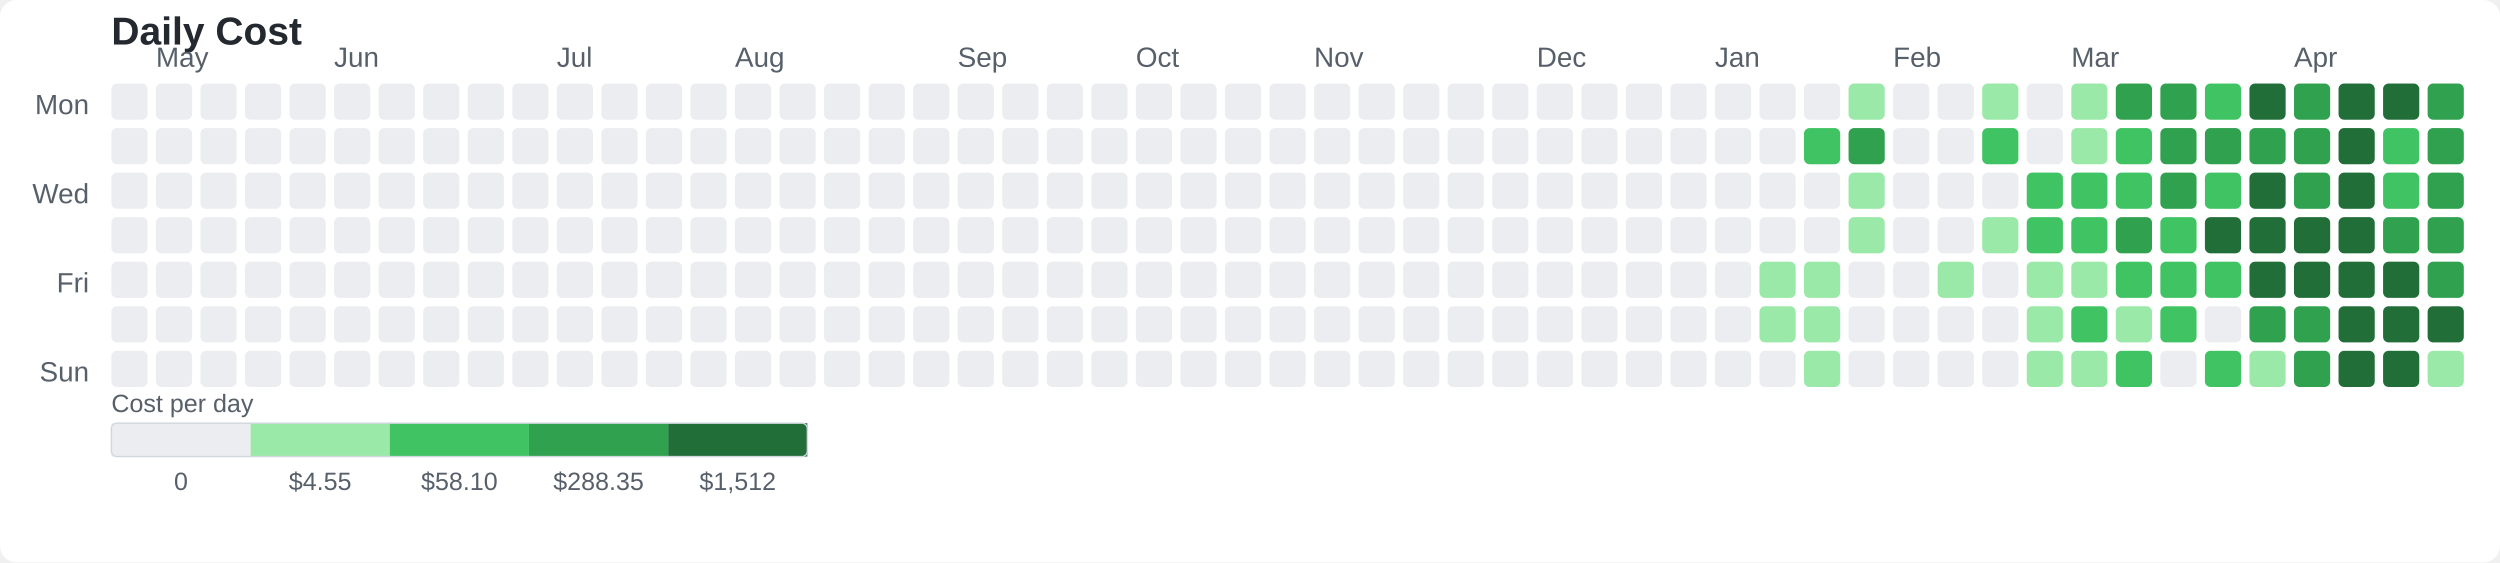
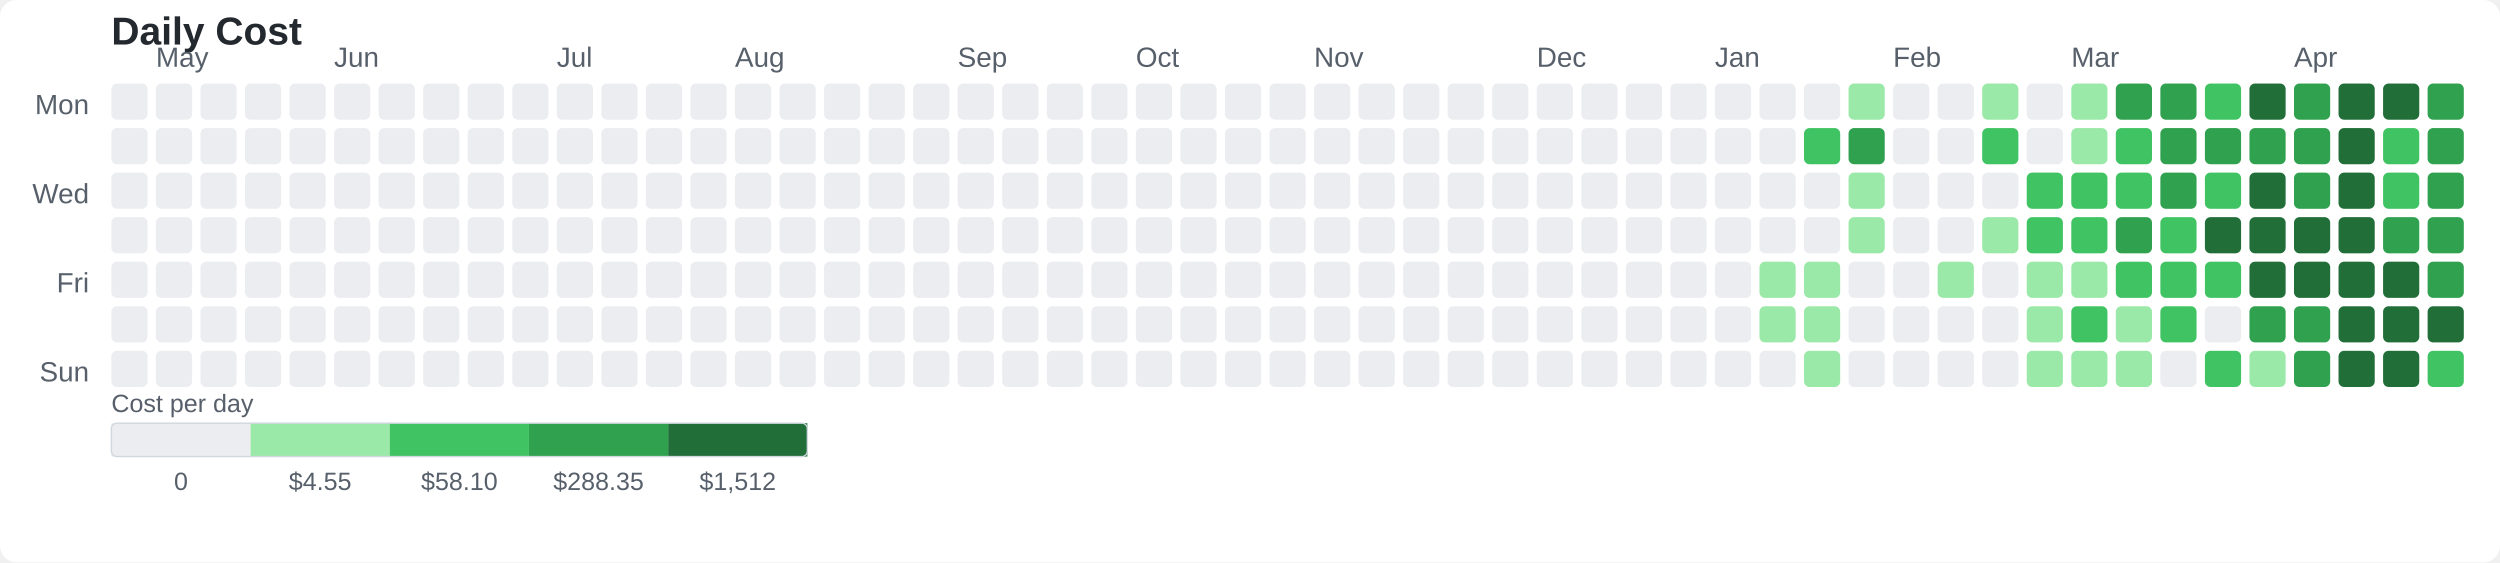
<svg xmlns="http://www.w3.org/2000/svg" width="898" height="202" viewBox="0 0 898 202">
  <rect width="898" height="202" fill="#ffffff" rx="6" />
  <text x="40" y="16" font-family="Arial, sans-serif" font-size="14" fill="#24292f" font-weight="bold">Daily Cost</text>
  <text x="32" y="41" font-family="Arial, sans-serif" font-size="10" fill="#57606a" text-anchor="end">Mon</text>
  <text x="32" y="73" font-family="Arial, sans-serif" font-size="10" fill="#57606a" text-anchor="end">Wed</text>
  <text x="32" y="105" font-family="Arial, sans-serif" font-size="10" fill="#57606a" text-anchor="end">Fri</text>
  <text x="32" y="137" font-family="Arial, sans-serif" font-size="10" fill="#57606a" text-anchor="end">Sun</text>
  <text x="56" y="24" font-family="Arial, sans-serif" font-size="10" fill="#57606a">May</text>
  <text x="120" y="24" font-family="Arial, sans-serif" font-size="10" fill="#57606a">Jun</text>
  <text x="200" y="24" font-family="Arial, sans-serif" font-size="10" fill="#57606a">Jul</text>
  <text x="264" y="24" font-family="Arial, sans-serif" font-size="10" fill="#57606a">Aug</text>
  <text x="344" y="24" font-family="Arial, sans-serif" font-size="10" fill="#57606a">Sep</text>
  <text x="408" y="24" font-family="Arial, sans-serif" font-size="10" fill="#57606a">Oct</text>
  <text x="472" y="24" font-family="Arial, sans-serif" font-size="10" fill="#57606a">Nov</text>
  <text x="552" y="24" font-family="Arial, sans-serif" font-size="10" fill="#57606a">Dec</text>
  <text x="616" y="24" font-family="Arial, sans-serif" font-size="10" fill="#57606a">Jan</text>
  <text x="680" y="24" font-family="Arial, sans-serif" font-size="10" fill="#57606a">Feb</text>
  <text x="744" y="24" font-family="Arial, sans-serif" font-size="10" fill="#57606a">Mar</text>
  <text x="824" y="24" font-family="Arial, sans-serif" font-size="10" fill="#57606a">Apr</text>
  <rect x="40" y="30" width="13" height="13" rx="2" ry="2" fill="#ebedf0" />
  <rect x="40" y="46" width="13" height="13" rx="2" ry="2" fill="#ebedf0" />
  <rect x="40" y="62" width="13" height="13" rx="2" ry="2" fill="#ebedf0" />
  <rect x="40" y="78" width="13" height="13" rx="2" ry="2" fill="#ebedf0" />
  <rect x="40" y="94" width="13" height="13" rx="2" ry="2" fill="#ebedf0" />
  <rect x="40" y="110" width="13" height="13" rx="2" ry="2" fill="#ebedf0" />
  <rect x="40" y="126" width="13" height="13" rx="2" ry="2" fill="#ebedf0">
    </rect>
  <rect x="56" y="30" width="13" height="13" rx="2" ry="2" fill="#ebedf0">
    </rect>
  <rect x="56" y="46" width="13" height="13" rx="2" ry="2" fill="#ebedf0">
    </rect>
  <rect x="56" y="62" width="13" height="13" rx="2" ry="2" fill="#ebedf0">
    </rect>
  <rect x="56" y="78" width="13" height="13" rx="2" ry="2" fill="#ebedf0">
    </rect>
  <rect x="56" y="94" width="13" height="13" rx="2" ry="2" fill="#ebedf0">
    </rect>
  <rect x="56" y="110" width="13" height="13" rx="2" ry="2" fill="#ebedf0">
    </rect>
  <rect x="56" y="126" width="13" height="13" rx="2" ry="2" fill="#ebedf0">
    </rect>
  <rect x="72" y="30" width="13" height="13" rx="2" ry="2" fill="#ebedf0">
    </rect>
  <rect x="72" y="46" width="13" height="13" rx="2" ry="2" fill="#ebedf0">
    </rect>
  <rect x="72" y="62" width="13" height="13" rx="2" ry="2" fill="#ebedf0">
    </rect>
  <rect x="72" y="78" width="13" height="13" rx="2" ry="2" fill="#ebedf0">
    </rect>
  <rect x="72" y="94" width="13" height="13" rx="2" ry="2" fill="#ebedf0">
    </rect>
  <rect x="72" y="110" width="13" height="13" rx="2" ry="2" fill="#ebedf0">
    </rect>
  <rect x="72" y="126" width="13" height="13" rx="2" ry="2" fill="#ebedf0">
    </rect>
  <rect x="88" y="30" width="13" height="13" rx="2" ry="2" fill="#ebedf0">
    </rect>
  <rect x="88" y="46" width="13" height="13" rx="2" ry="2" fill="#ebedf0">
    </rect>
  <rect x="88" y="62" width="13" height="13" rx="2" ry="2" fill="#ebedf0">
    </rect>
  <rect x="88" y="78" width="13" height="13" rx="2" ry="2" fill="#ebedf0">
    </rect>
  <rect x="88" y="94" width="13" height="13" rx="2" ry="2" fill="#ebedf0">
    </rect>
  <rect x="88" y="110" width="13" height="13" rx="2" ry="2" fill="#ebedf0">
    </rect>
  <rect x="88" y="126" width="13" height="13" rx="2" ry="2" fill="#ebedf0">
    </rect>
  <rect x="104" y="30" width="13" height="13" rx="2" ry="2" fill="#ebedf0">
    </rect>
  <rect x="104" y="46" width="13" height="13" rx="2" ry="2" fill="#ebedf0">
    </rect>
  <rect x="104" y="62" width="13" height="13" rx="2" ry="2" fill="#ebedf0">
    </rect>
  <rect x="104" y="78" width="13" height="13" rx="2" ry="2" fill="#ebedf0">
    </rect>
  <rect x="104" y="94" width="13" height="13" rx="2" ry="2" fill="#ebedf0">
    </rect>
  <rect x="104" y="110" width="13" height="13" rx="2" ry="2" fill="#ebedf0">
    </rect>
  <rect x="104" y="126" width="13" height="13" rx="2" ry="2" fill="#ebedf0">
    </rect>
  <rect x="120" y="30" width="13" height="13" rx="2" ry="2" fill="#ebedf0">
    </rect>
  <rect x="120" y="46" width="13" height="13" rx="2" ry="2" fill="#ebedf0">
    </rect>
  <rect x="120" y="62" width="13" height="13" rx="2" ry="2" fill="#ebedf0">
    </rect>
  <rect x="120" y="78" width="13" height="13" rx="2" ry="2" fill="#ebedf0">
    </rect>
  <rect x="120" y="94" width="13" height="13" rx="2" ry="2" fill="#ebedf0">
    </rect>
  <rect x="120" y="110" width="13" height="13" rx="2" ry="2" fill="#ebedf0">
    </rect>
  <rect x="120" y="126" width="13" height="13" rx="2" ry="2" fill="#ebedf0">
    </rect>
  <rect x="136" y="30" width="13" height="13" rx="2" ry="2" fill="#ebedf0">
    </rect>
  <rect x="136" y="46" width="13" height="13" rx="2" ry="2" fill="#ebedf0">
    </rect>
  <rect x="136" y="62" width="13" height="13" rx="2" ry="2" fill="#ebedf0">
    </rect>
  <rect x="136" y="78" width="13" height="13" rx="2" ry="2" fill="#ebedf0">
    </rect>
  <rect x="136" y="94" width="13" height="13" rx="2" ry="2" fill="#ebedf0">
    </rect>
  <rect x="136" y="110" width="13" height="13" rx="2" ry="2" fill="#ebedf0">
    </rect>
  <rect x="136" y="126" width="13" height="13" rx="2" ry="2" fill="#ebedf0">
    </rect>
  <rect x="152" y="30" width="13" height="13" rx="2" ry="2" fill="#ebedf0">
    </rect>
  <rect x="152" y="46" width="13" height="13" rx="2" ry="2" fill="#ebedf0">
    </rect>
  <rect x="152" y="62" width="13" height="13" rx="2" ry="2" fill="#ebedf0">
    </rect>
  <rect x="152" y="78" width="13" height="13" rx="2" ry="2" fill="#ebedf0">
    </rect>
  <rect x="152" y="94" width="13" height="13" rx="2" ry="2" fill="#ebedf0">
    </rect>
  <rect x="152" y="110" width="13" height="13" rx="2" ry="2" fill="#ebedf0">
    </rect>
  <rect x="152" y="126" width="13" height="13" rx="2" ry="2" fill="#ebedf0">
    </rect>
  <rect x="168" y="30" width="13" height="13" rx="2" ry="2" fill="#ebedf0">
    </rect>
  <rect x="168" y="46" width="13" height="13" rx="2" ry="2" fill="#ebedf0">
    </rect>
  <rect x="168" y="62" width="13" height="13" rx="2" ry="2" fill="#ebedf0">
    </rect>
  <rect x="168" y="78" width="13" height="13" rx="2" ry="2" fill="#ebedf0">
    </rect>
  <rect x="168" y="94" width="13" height="13" rx="2" ry="2" fill="#ebedf0">
    </rect>
  <rect x="168" y="110" width="13" height="13" rx="2" ry="2" fill="#ebedf0">
    </rect>
  <rect x="168" y="126" width="13" height="13" rx="2" ry="2" fill="#ebedf0">
    </rect>
  <rect x="184" y="30" width="13" height="13" rx="2" ry="2" fill="#ebedf0">
    </rect>
  <rect x="184" y="46" width="13" height="13" rx="2" ry="2" fill="#ebedf0">
    </rect>
  <rect x="184" y="62" width="13" height="13" rx="2" ry="2" fill="#ebedf0">
    </rect>
  <rect x="184" y="78" width="13" height="13" rx="2" ry="2" fill="#ebedf0">
    </rect>
  <rect x="184" y="94" width="13" height="13" rx="2" ry="2" fill="#ebedf0">
    </rect>
  <rect x="184" y="110" width="13" height="13" rx="2" ry="2" fill="#ebedf0">
    </rect>
  <rect x="184" y="126" width="13" height="13" rx="2" ry="2" fill="#ebedf0">
    </rect>
  <rect x="200" y="30" width="13" height="13" rx="2" ry="2" fill="#ebedf0">
    </rect>
  <rect x="200" y="46" width="13" height="13" rx="2" ry="2" fill="#ebedf0">
    </rect>
  <rect x="200" y="62" width="13" height="13" rx="2" ry="2" fill="#ebedf0">
    </rect>
  <rect x="200" y="78" width="13" height="13" rx="2" ry="2" fill="#ebedf0">
    </rect>
  <rect x="200" y="94" width="13" height="13" rx="2" ry="2" fill="#ebedf0">
    </rect>
  <rect x="200" y="110" width="13" height="13" rx="2" ry="2" fill="#ebedf0">
    </rect>
  <rect x="200" y="126" width="13" height="13" rx="2" ry="2" fill="#ebedf0">
    </rect>
  <rect x="216" y="30" width="13" height="13" rx="2" ry="2" fill="#ebedf0">
    </rect>
  <rect x="216" y="46" width="13" height="13" rx="2" ry="2" fill="#ebedf0">
    </rect>
  <rect x="216" y="62" width="13" height="13" rx="2" ry="2" fill="#ebedf0">
    </rect>
  <rect x="216" y="78" width="13" height="13" rx="2" ry="2" fill="#ebedf0">
    </rect>
  <rect x="216" y="94" width="13" height="13" rx="2" ry="2" fill="#ebedf0">
    </rect>
  <rect x="216" y="110" width="13" height="13" rx="2" ry="2" fill="#ebedf0">
    </rect>
  <rect x="216" y="126" width="13" height="13" rx="2" ry="2" fill="#ebedf0">
    </rect>
  <rect x="232" y="30" width="13" height="13" rx="2" ry="2" fill="#ebedf0">
    </rect>
  <rect x="232" y="46" width="13" height="13" rx="2" ry="2" fill="#ebedf0">
    </rect>
  <rect x="232" y="62" width="13" height="13" rx="2" ry="2" fill="#ebedf0">
    </rect>
  <rect x="232" y="78" width="13" height="13" rx="2" ry="2" fill="#ebedf0">
    </rect>
  <rect x="232" y="94" width="13" height="13" rx="2" ry="2" fill="#ebedf0">
    </rect>
  <rect x="232" y="110" width="13" height="13" rx="2" ry="2" fill="#ebedf0">
    </rect>
  <rect x="232" y="126" width="13" height="13" rx="2" ry="2" fill="#ebedf0">
    </rect>
  <rect x="248" y="30" width="13" height="13" rx="2" ry="2" fill="#ebedf0">
    </rect>
  <rect x="248" y="46" width="13" height="13" rx="2" ry="2" fill="#ebedf0">
    </rect>
  <rect x="248" y="62" width="13" height="13" rx="2" ry="2" fill="#ebedf0">
    </rect>
  <rect x="248" y="78" width="13" height="13" rx="2" ry="2" fill="#ebedf0">
    </rect>
  <rect x="248" y="94" width="13" height="13" rx="2" ry="2" fill="#ebedf0">
    </rect>
  <rect x="248" y="110" width="13" height="13" rx="2" ry="2" fill="#ebedf0">
    </rect>
  <rect x="248" y="126" width="13" height="13" rx="2" ry="2" fill="#ebedf0">
    </rect>
  <rect x="264" y="30" width="13" height="13" rx="2" ry="2" fill="#ebedf0">
    </rect>
  <rect x="264" y="46" width="13" height="13" rx="2" ry="2" fill="#ebedf0">
    </rect>
  <rect x="264" y="62" width="13" height="13" rx="2" ry="2" fill="#ebedf0">
    </rect>
  <rect x="264" y="78" width="13" height="13" rx="2" ry="2" fill="#ebedf0">
    </rect>
  <rect x="264" y="94" width="13" height="13" rx="2" ry="2" fill="#ebedf0">
    </rect>
  <rect x="264" y="110" width="13" height="13" rx="2" ry="2" fill="#ebedf0">
    </rect>
  <rect x="264" y="126" width="13" height="13" rx="2" ry="2" fill="#ebedf0">
    </rect>
  <rect x="280" y="30" width="13" height="13" rx="2" ry="2" fill="#ebedf0">
    </rect>
  <rect x="280" y="46" width="13" height="13" rx="2" ry="2" fill="#ebedf0">
    </rect>
  <rect x="280" y="62" width="13" height="13" rx="2" ry="2" fill="#ebedf0">
    </rect>
  <rect x="280" y="78" width="13" height="13" rx="2" ry="2" fill="#ebedf0">
    </rect>
  <rect x="280" y="94" width="13" height="13" rx="2" ry="2" fill="#ebedf0">
    </rect>
  <rect x="280" y="110" width="13" height="13" rx="2" ry="2" fill="#ebedf0">
    </rect>
  <rect x="280" y="126" width="13" height="13" rx="2" ry="2" fill="#ebedf0">
    </rect>
  <rect x="296" y="30" width="13" height="13" rx="2" ry="2" fill="#ebedf0">
    </rect>
  <rect x="296" y="46" width="13" height="13" rx="2" ry="2" fill="#ebedf0">
    </rect>
  <rect x="296" y="62" width="13" height="13" rx="2" ry="2" fill="#ebedf0">
    </rect>
  <rect x="296" y="78" width="13" height="13" rx="2" ry="2" fill="#ebedf0">
    </rect>
  <rect x="296" y="94" width="13" height="13" rx="2" ry="2" fill="#ebedf0">
    </rect>
  <rect x="296" y="110" width="13" height="13" rx="2" ry="2" fill="#ebedf0">
    </rect>
  <rect x="296" y="126" width="13" height="13" rx="2" ry="2" fill="#ebedf0">
    </rect>
  <rect x="312" y="30" width="13" height="13" rx="2" ry="2" fill="#ebedf0">
    </rect>
  <rect x="312" y="46" width="13" height="13" rx="2" ry="2" fill="#ebedf0">
    </rect>
  <rect x="312" y="62" width="13" height="13" rx="2" ry="2" fill="#ebedf0">
    </rect>
  <rect x="312" y="78" width="13" height="13" rx="2" ry="2" fill="#ebedf0">
    </rect>
  <rect x="312" y="94" width="13" height="13" rx="2" ry="2" fill="#ebedf0">
    </rect>
  <rect x="312" y="110" width="13" height="13" rx="2" ry="2" fill="#ebedf0">
    </rect>
  <rect x="312" y="126" width="13" height="13" rx="2" ry="2" fill="#ebedf0">
    </rect>
  <rect x="328" y="30" width="13" height="13" rx="2" ry="2" fill="#ebedf0">
    </rect>
  <rect x="328" y="46" width="13" height="13" rx="2" ry="2" fill="#ebedf0">
    </rect>
  <rect x="328" y="62" width="13" height="13" rx="2" ry="2" fill="#ebedf0">
    </rect>
  <rect x="328" y="78" width="13" height="13" rx="2" ry="2" fill="#ebedf0">
    </rect>
  <rect x="328" y="94" width="13" height="13" rx="2" ry="2" fill="#ebedf0">
    </rect>
  <rect x="328" y="110" width="13" height="13" rx="2" ry="2" fill="#ebedf0">
    </rect>
  <rect x="328" y="126" width="13" height="13" rx="2" ry="2" fill="#ebedf0">
    </rect>
  <rect x="344" y="30" width="13" height="13" rx="2" ry="2" fill="#ebedf0">
    </rect>
  <rect x="344" y="46" width="13" height="13" rx="2" ry="2" fill="#ebedf0">
    </rect>
  <rect x="344" y="62" width="13" height="13" rx="2" ry="2" fill="#ebedf0">
    </rect>
  <rect x="344" y="78" width="13" height="13" rx="2" ry="2" fill="#ebedf0">
    </rect>
  <rect x="344" y="94" width="13" height="13" rx="2" ry="2" fill="#ebedf0">
    </rect>
  <rect x="344" y="110" width="13" height="13" rx="2" ry="2" fill="#ebedf0">
    </rect>
  <rect x="344" y="126" width="13" height="13" rx="2" ry="2" fill="#ebedf0">
    </rect>
  <rect x="360" y="30" width="13" height="13" rx="2" ry="2" fill="#ebedf0">
    </rect>
  <rect x="360" y="46" width="13" height="13" rx="2" ry="2" fill="#ebedf0">
    </rect>
  <rect x="360" y="62" width="13" height="13" rx="2" ry="2" fill="#ebedf0">
    </rect>
  <rect x="360" y="78" width="13" height="13" rx="2" ry="2" fill="#ebedf0">
    </rect>
  <rect x="360" y="94" width="13" height="13" rx="2" ry="2" fill="#ebedf0">
    </rect>
  <rect x="360" y="110" width="13" height="13" rx="2" ry="2" fill="#ebedf0">
    </rect>
  <rect x="360" y="126" width="13" height="13" rx="2" ry="2" fill="#ebedf0">
    </rect>
  <rect x="376" y="30" width="13" height="13" rx="2" ry="2" fill="#ebedf0">
    </rect>
  <rect x="376" y="46" width="13" height="13" rx="2" ry="2" fill="#ebedf0">
    </rect>
  <rect x="376" y="62" width="13" height="13" rx="2" ry="2" fill="#ebedf0">
    </rect>
  <rect x="376" y="78" width="13" height="13" rx="2" ry="2" fill="#ebedf0">
    </rect>
  <rect x="376" y="94" width="13" height="13" rx="2" ry="2" fill="#ebedf0">
    </rect>
  <rect x="376" y="110" width="13" height="13" rx="2" ry="2" fill="#ebedf0">
    </rect>
  <rect x="376" y="126" width="13" height="13" rx="2" ry="2" fill="#ebedf0">
    </rect>
  <rect x="392" y="30" width="13" height="13" rx="2" ry="2" fill="#ebedf0">
    </rect>
  <rect x="392" y="46" width="13" height="13" rx="2" ry="2" fill="#ebedf0">
    </rect>
  <rect x="392" y="62" width="13" height="13" rx="2" ry="2" fill="#ebedf0">
    </rect>
  <rect x="392" y="78" width="13" height="13" rx="2" ry="2" fill="#ebedf0">
    </rect>
  <rect x="392" y="94" width="13" height="13" rx="2" ry="2" fill="#ebedf0">
    </rect>
  <rect x="392" y="110" width="13" height="13" rx="2" ry="2" fill="#ebedf0">
    </rect>
  <rect x="392" y="126" width="13" height="13" rx="2" ry="2" fill="#ebedf0">
    </rect>
  <rect x="408" y="30" width="13" height="13" rx="2" ry="2" fill="#ebedf0">
    </rect>
  <rect x="408" y="46" width="13" height="13" rx="2" ry="2" fill="#ebedf0">
    </rect>
  <rect x="408" y="62" width="13" height="13" rx="2" ry="2" fill="#ebedf0">
    </rect>
  <rect x="408" y="78" width="13" height="13" rx="2" ry="2" fill="#ebedf0">
    </rect>
  <rect x="408" y="94" width="13" height="13" rx="2" ry="2" fill="#ebedf0">
    </rect>
  <rect x="408" y="110" width="13" height="13" rx="2" ry="2" fill="#ebedf0">
    </rect>
  <rect x="408" y="126" width="13" height="13" rx="2" ry="2" fill="#ebedf0">
    </rect>
  <rect x="424" y="30" width="13" height="13" rx="2" ry="2" fill="#ebedf0">
    </rect>
  <rect x="424" y="46" width="13" height="13" rx="2" ry="2" fill="#ebedf0">
    </rect>
  <rect x="424" y="62" width="13" height="13" rx="2" ry="2" fill="#ebedf0">
    </rect>
  <rect x="424" y="78" width="13" height="13" rx="2" ry="2" fill="#ebedf0">
    </rect>
  <rect x="424" y="94" width="13" height="13" rx="2" ry="2" fill="#ebedf0">
    </rect>
  <rect x="424" y="110" width="13" height="13" rx="2" ry="2" fill="#ebedf0">
    </rect>
  <rect x="424" y="126" width="13" height="13" rx="2" ry="2" fill="#ebedf0">
    </rect>
  <rect x="440" y="30" width="13" height="13" rx="2" ry="2" fill="#ebedf0">
    </rect>
  <rect x="440" y="46" width="13" height="13" rx="2" ry="2" fill="#ebedf0">
    </rect>
  <rect x="440" y="62" width="13" height="13" rx="2" ry="2" fill="#ebedf0">
    </rect>
  <rect x="440" y="78" width="13" height="13" rx="2" ry="2" fill="#ebedf0">
    </rect>
  <rect x="440" y="94" width="13" height="13" rx="2" ry="2" fill="#ebedf0">
    </rect>
  <rect x="440" y="110" width="13" height="13" rx="2" ry="2" fill="#ebedf0">
    </rect>
  <rect x="440" y="126" width="13" height="13" rx="2" ry="2" fill="#ebedf0">
    </rect>
  <rect x="456" y="30" width="13" height="13" rx="2" ry="2" fill="#ebedf0">
    </rect>
  <rect x="456" y="46" width="13" height="13" rx="2" ry="2" fill="#ebedf0">
    </rect>
  <rect x="456" y="62" width="13" height="13" rx="2" ry="2" fill="#ebedf0">
    </rect>
  <rect x="456" y="78" width="13" height="13" rx="2" ry="2" fill="#ebedf0">
    </rect>
  <rect x="456" y="94" width="13" height="13" rx="2" ry="2" fill="#ebedf0">
    </rect>
  <rect x="456" y="110" width="13" height="13" rx="2" ry="2" fill="#ebedf0">
    </rect>
  <rect x="456" y="126" width="13" height="13" rx="2" ry="2" fill="#ebedf0">
    </rect>
  <rect x="472" y="30" width="13" height="13" rx="2" ry="2" fill="#ebedf0">
    </rect>
  <rect x="472" y="46" width="13" height="13" rx="2" ry="2" fill="#ebedf0">
    </rect>
  <rect x="472" y="62" width="13" height="13" rx="2" ry="2" fill="#ebedf0">
    </rect>
  <rect x="472" y="78" width="13" height="13" rx="2" ry="2" fill="#ebedf0">
    </rect>
  <rect x="472" y="94" width="13" height="13" rx="2" ry="2" fill="#ebedf0">
    </rect>
  <rect x="472" y="110" width="13" height="13" rx="2" ry="2" fill="#ebedf0">
    </rect>
  <rect x="472" y="126" width="13" height="13" rx="2" ry="2" fill="#ebedf0">
    </rect>
  <rect x="488" y="30" width="13" height="13" rx="2" ry="2" fill="#ebedf0">
    </rect>
  <rect x="488" y="46" width="13" height="13" rx="2" ry="2" fill="#ebedf0">
    </rect>
  <rect x="488" y="62" width="13" height="13" rx="2" ry="2" fill="#ebedf0">
    </rect>
  <rect x="488" y="78" width="13" height="13" rx="2" ry="2" fill="#ebedf0">
    </rect>
  <rect x="488" y="94" width="13" height="13" rx="2" ry="2" fill="#ebedf0">
    </rect>
  <rect x="488" y="110" width="13" height="13" rx="2" ry="2" fill="#ebedf0">
    </rect>
  <rect x="488" y="126" width="13" height="13" rx="2" ry="2" fill="#ebedf0">
    </rect>
  <rect x="504" y="30" width="13" height="13" rx="2" ry="2" fill="#ebedf0">
    </rect>
  <rect x="504" y="46" width="13" height="13" rx="2" ry="2" fill="#ebedf0">
    </rect>
  <rect x="504" y="62" width="13" height="13" rx="2" ry="2" fill="#ebedf0">
    </rect>
  <rect x="504" y="78" width="13" height="13" rx="2" ry="2" fill="#ebedf0">
    </rect>
  <rect x="504" y="94" width="13" height="13" rx="2" ry="2" fill="#ebedf0">
    </rect>
  <rect x="504" y="110" width="13" height="13" rx="2" ry="2" fill="#ebedf0">
    </rect>
  <rect x="504" y="126" width="13" height="13" rx="2" ry="2" fill="#ebedf0">
    </rect>
  <rect x="520" y="30" width="13" height="13" rx="2" ry="2" fill="#ebedf0">
    </rect>
  <rect x="520" y="46" width="13" height="13" rx="2" ry="2" fill="#ebedf0">
    </rect>
  <rect x="520" y="62" width="13" height="13" rx="2" ry="2" fill="#ebedf0">
    </rect>
  <rect x="520" y="78" width="13" height="13" rx="2" ry="2" fill="#ebedf0">
    </rect>
  <rect x="520" y="94" width="13" height="13" rx="2" ry="2" fill="#ebedf0">
    </rect>
  <rect x="520" y="110" width="13" height="13" rx="2" ry="2" fill="#ebedf0">
    </rect>
  <rect x="520" y="126" width="13" height="13" rx="2" ry="2" fill="#ebedf0">
    </rect>
  <rect x="536" y="30" width="13" height="13" rx="2" ry="2" fill="#ebedf0">
    </rect>
  <rect x="536" y="46" width="13" height="13" rx="2" ry="2" fill="#ebedf0">
    </rect>
  <rect x="536" y="62" width="13" height="13" rx="2" ry="2" fill="#ebedf0">
    </rect>
  <rect x="536" y="78" width="13" height="13" rx="2" ry="2" fill="#ebedf0">
    </rect>
  <rect x="536" y="94" width="13" height="13" rx="2" ry="2" fill="#ebedf0">
    </rect>
  <rect x="536" y="110" width="13" height="13" rx="2" ry="2" fill="#ebedf0">
    </rect>
  <rect x="536" y="126" width="13" height="13" rx="2" ry="2" fill="#ebedf0">
    </rect>
  <rect x="552" y="30" width="13" height="13" rx="2" ry="2" fill="#ebedf0">
    </rect>
  <rect x="552" y="46" width="13" height="13" rx="2" ry="2" fill="#ebedf0">
    </rect>
  <rect x="552" y="62" width="13" height="13" rx="2" ry="2" fill="#ebedf0">
    </rect>
  <rect x="552" y="78" width="13" height="13" rx="2" ry="2" fill="#ebedf0">
    </rect>
  <rect x="552" y="94" width="13" height="13" rx="2" ry="2" fill="#ebedf0">
    </rect>
  <rect x="552" y="110" width="13" height="13" rx="2" ry="2" fill="#ebedf0">
    </rect>
  <rect x="552" y="126" width="13" height="13" rx="2" ry="2" fill="#ebedf0">
    </rect>
  <rect x="568" y="30" width="13" height="13" rx="2" ry="2" fill="#ebedf0">
    </rect>
  <rect x="568" y="46" width="13" height="13" rx="2" ry="2" fill="#ebedf0">
    </rect>
  <rect x="568" y="62" width="13" height="13" rx="2" ry="2" fill="#ebedf0">
    </rect>
  <rect x="568" y="78" width="13" height="13" rx="2" ry="2" fill="#ebedf0">
    </rect>
  <rect x="568" y="94" width="13" height="13" rx="2" ry="2" fill="#ebedf0">
    </rect>
  <rect x="568" y="110" width="13" height="13" rx="2" ry="2" fill="#ebedf0">
    </rect>
  <rect x="568" y="126" width="13" height="13" rx="2" ry="2" fill="#ebedf0">
    </rect>
  <rect x="584" y="30" width="13" height="13" rx="2" ry="2" fill="#ebedf0">
    </rect>
  <rect x="584" y="46" width="13" height="13" rx="2" ry="2" fill="#ebedf0">
    </rect>
  <rect x="584" y="62" width="13" height="13" rx="2" ry="2" fill="#ebedf0">
    </rect>
  <rect x="584" y="78" width="13" height="13" rx="2" ry="2" fill="#ebedf0">
    </rect>
  <rect x="584" y="94" width="13" height="13" rx="2" ry="2" fill="#ebedf0">
    </rect>
  <rect x="584" y="110" width="13" height="13" rx="2" ry="2" fill="#ebedf0">
    </rect>
  <rect x="584" y="126" width="13" height="13" rx="2" ry="2" fill="#ebedf0">
    </rect>
  <rect x="600" y="30" width="13" height="13" rx="2" ry="2" fill="#ebedf0">
    </rect>
  <rect x="600" y="46" width="13" height="13" rx="2" ry="2" fill="#ebedf0">
    </rect>
  <rect x="600" y="62" width="13" height="13" rx="2" ry="2" fill="#ebedf0">
    </rect>
  <rect x="600" y="78" width="13" height="13" rx="2" ry="2" fill="#ebedf0">
    </rect>
  <rect x="600" y="94" width="13" height="13" rx="2" ry="2" fill="#ebedf0">
    </rect>
  <rect x="600" y="110" width="13" height="13" rx="2" ry="2" fill="#ebedf0">
    </rect>
  <rect x="600" y="126" width="13" height="13" rx="2" ry="2" fill="#ebedf0">
    </rect>
  <rect x="616" y="30" width="13" height="13" rx="2" ry="2" fill="#ebedf0">
    </rect>
  <rect x="616" y="46" width="13" height="13" rx="2" ry="2" fill="#ebedf0">
    </rect>
  <rect x="616" y="62" width="13" height="13" rx="2" ry="2" fill="#ebedf0">
    </rect>
  <rect x="616" y="78" width="13" height="13" rx="2" ry="2" fill="#ebedf0">
    </rect>
  <rect x="616" y="94" width="13" height="13" rx="2" ry="2" fill="#ebedf0">
    </rect>
  <rect x="616" y="110" width="13" height="13" rx="2" ry="2" fill="#ebedf0">
    </rect>
  <rect x="616" y="126" width="13" height="13" rx="2" ry="2" fill="#ebedf0">
    </rect>
  <rect x="632" y="30" width="13" height="13" rx="2" ry="2" fill="#ebedf0">
    </rect>
  <rect x="632" y="46" width="13" height="13" rx="2" ry="2" fill="#ebedf0">
    </rect>
  <rect x="632" y="62" width="13" height="13" rx="2" ry="2" fill="#ebedf0">
    </rect>
  <rect x="632" y="78" width="13" height="13" rx="2" ry="2" fill="#ebedf0">
    </rect>
  <rect x="632" y="94" width="13" height="13" rx="2" ry="2" fill="#9be9a8">
    </rect>
  <rect x="632" y="110" width="13" height="13" rx="2" ry="2" fill="#9be9a8">
    </rect>
  <rect x="632" y="126" width="13" height="13" rx="2" ry="2" fill="#ebedf0">
    </rect>
  <rect x="648" y="30" width="13" height="13" rx="2" ry="2" fill="#ebedf0">
    </rect>
  <rect x="648" y="46" width="13" height="13" rx="2" ry="2" fill="#40c463">
    </rect>
  <rect x="648" y="62" width="13" height="13" rx="2" ry="2" fill="#ebedf0">
    </rect>
  <rect x="648" y="78" width="13" height="13" rx="2" ry="2" fill="#ebedf0">
    </rect>
  <rect x="648" y="94" width="13" height="13" rx="2" ry="2" fill="#9be9a8">
    </rect>
  <rect x="648" y="110" width="13" height="13" rx="2" ry="2" fill="#9be9a8">
    </rect>
  <rect x="648" y="126" width="13" height="13" rx="2" ry="2" fill="#9be9a8">
    </rect>
  <rect x="664" y="30" width="13" height="13" rx="2" ry="2" fill="#9be9a8">
    </rect>
  <rect x="664" y="46" width="13" height="13" rx="2" ry="2" fill="#30a14e">
    </rect>
  <rect x="664" y="62" width="13" height="13" rx="2" ry="2" fill="#9be9a8">
    </rect>
  <rect x="664" y="78" width="13" height="13" rx="2" ry="2" fill="#9be9a8">
    </rect>
  <rect x="664" y="94" width="13" height="13" rx="2" ry="2" fill="#ebedf0">
    </rect>
  <rect x="664" y="110" width="13" height="13" rx="2" ry="2" fill="#ebedf0">
    </rect>
  <rect x="664" y="126" width="13" height="13" rx="2" ry="2" fill="#ebedf0">
    </rect>
  <rect x="680" y="30" width="13" height="13" rx="2" ry="2" fill="#ebedf0">
    </rect>
  <rect x="680" y="46" width="13" height="13" rx="2" ry="2" fill="#ebedf0">
    </rect>
  <rect x="680" y="62" width="13" height="13" rx="2" ry="2" fill="#ebedf0">
    </rect>
  <rect x="680" y="78" width="13" height="13" rx="2" ry="2" fill="#ebedf0">
    </rect>
  <rect x="680" y="94" width="13" height="13" rx="2" ry="2" fill="#ebedf0">
    </rect>
  <rect x="680" y="110" width="13" height="13" rx="2" ry="2" fill="#ebedf0">
    </rect>
  <rect x="680" y="126" width="13" height="13" rx="2" ry="2" fill="#ebedf0">
    </rect>
  <rect x="696" y="30" width="13" height="13" rx="2" ry="2" fill="#ebedf0">
    </rect>
  <rect x="696" y="46" width="13" height="13" rx="2" ry="2" fill="#ebedf0">
    </rect>
  <rect x="696" y="62" width="13" height="13" rx="2" ry="2" fill="#ebedf0">
    </rect>
  <rect x="696" y="78" width="13" height="13" rx="2" ry="2" fill="#ebedf0">
    </rect>
  <rect x="696" y="94" width="13" height="13" rx="2" ry="2" fill="#9be9a8">
    </rect>
  <rect x="696" y="110" width="13" height="13" rx="2" ry="2" fill="#ebedf0">
    </rect>
  <rect x="696" y="126" width="13" height="13" rx="2" ry="2" fill="#ebedf0">
    </rect>
  <rect x="712" y="30" width="13" height="13" rx="2" ry="2" fill="#9be9a8">
    </rect>
  <rect x="712" y="46" width="13" height="13" rx="2" ry="2" fill="#40c463">
    </rect>
  <rect x="712" y="62" width="13" height="13" rx="2" ry="2" fill="#ebedf0">
    </rect>
  <rect x="712" y="78" width="13" height="13" rx="2" ry="2" fill="#9be9a8">
    </rect>
  <rect x="712" y="94" width="13" height="13" rx="2" ry="2" fill="#ebedf0">
    </rect>
  <rect x="712" y="110" width="13" height="13" rx="2" ry="2" fill="#ebedf0">
    </rect>
  <rect x="712" y="126" width="13" height="13" rx="2" ry="2" fill="#ebedf0">
    </rect>
  <rect x="728" y="30" width="13" height="13" rx="2" ry="2" fill="#ebedf0">
    </rect>
  <rect x="728" y="46" width="13" height="13" rx="2" ry="2" fill="#ebedf0">
    </rect>
  <rect x="728" y="62" width="13" height="13" rx="2" ry="2" fill="#40c463">
    </rect>
  <rect x="728" y="78" width="13" height="13" rx="2" ry="2" fill="#40c463">
    </rect>
  <rect x="728" y="94" width="13" height="13" rx="2" ry="2" fill="#9be9a8">
    </rect>
  <rect x="728" y="110" width="13" height="13" rx="2" ry="2" fill="#9be9a8">
    </rect>
  <rect x="728" y="126" width="13" height="13" rx="2" ry="2" fill="#9be9a8">
    </rect>
  <rect x="744" y="30" width="13" height="13" rx="2" ry="2" fill="#9be9a8">
    </rect>
  <rect x="744" y="46" width="13" height="13" rx="2" ry="2" fill="#9be9a8">
    </rect>
  <rect x="744" y="62" width="13" height="13" rx="2" ry="2" fill="#40c463">
    </rect>
  <rect x="744" y="78" width="13" height="13" rx="2" ry="2" fill="#40c463">
    </rect>
  <rect x="744" y="94" width="13" height="13" rx="2" ry="2" fill="#9be9a8">
    </rect>
  <rect x="744" y="110" width="13" height="13" rx="2" ry="2" fill="#40c463">
    </rect>
  <rect x="744" y="126" width="13" height="13" rx="2" ry="2" fill="#9be9a8">
    </rect>
  <rect x="760" y="30" width="13" height="13" rx="2" ry="2" fill="#30a14e">
    </rect>
  <rect x="760" y="46" width="13" height="13" rx="2" ry="2" fill="#40c463">
    </rect>
  <rect x="760" y="62" width="13" height="13" rx="2" ry="2" fill="#40c463">
    </rect>
  <rect x="760" y="78" width="13" height="13" rx="2" ry="2" fill="#30a14e">
    </rect>
  <rect x="760" y="94" width="13" height="13" rx="2" ry="2" fill="#40c463">
    </rect>
  <rect x="760" y="110" width="13" height="13" rx="2" ry="2" fill="#9be9a8">
    </rect>
-   <rect x="760" y="126" width="13" height="13" rx="2" ry="2" fill="#40c463">
+   <rect x="760" y="126" width="13" height="13" rx="2" ry="2" fill="#9be9a8">
    </rect>
  <rect x="776" y="30" width="13" height="13" rx="2" ry="2" fill="#30a14e">
    </rect>
  <rect x="776" y="46" width="13" height="13" rx="2" ry="2" fill="#30a14e">
    </rect>
  <rect x="776" y="62" width="13" height="13" rx="2" ry="2" fill="#30a14e">
    </rect>
  <rect x="776" y="78" width="13" height="13" rx="2" ry="2" fill="#40c463">
    </rect>
  <rect x="776" y="94" width="13" height="13" rx="2" ry="2" fill="#40c463">
    </rect>
  <rect x="776" y="110" width="13" height="13" rx="2" ry="2" fill="#40c463">
    </rect>
  <rect x="776" y="126" width="13" height="13" rx="2" ry="2" fill="#ebedf0">
    </rect>
  <rect x="792" y="30" width="13" height="13" rx="2" ry="2" fill="#40c463">
    </rect>
  <rect x="792" y="46" width="13" height="13" rx="2" ry="2" fill="#30a14e">
    </rect>
  <rect x="792" y="62" width="13" height="13" rx="2" ry="2" fill="#40c463">
    </rect>
  <rect x="792" y="78" width="13" height="13" rx="2" ry="2" fill="#216e39">
    </rect>
  <rect x="792" y="94" width="13" height="13" rx="2" ry="2" fill="#40c463">
    </rect>
  <rect x="792" y="110" width="13" height="13" rx="2" ry="2" fill="#ebedf0">
    </rect>
  <rect x="792" y="126" width="13" height="13" rx="2" ry="2" fill="#40c463">
    </rect>
  <rect x="808" y="30" width="13" height="13" rx="2" ry="2" fill="#216e39">
    </rect>
  <rect x="808" y="46" width="13" height="13" rx="2" ry="2" fill="#30a14e">
    </rect>
  <rect x="808" y="62" width="13" height="13" rx="2" ry="2" fill="#216e39">
    </rect>
  <rect x="808" y="78" width="13" height="13" rx="2" ry="2" fill="#216e39">
    </rect>
  <rect x="808" y="94" width="13" height="13" rx="2" ry="2" fill="#216e39">
    </rect>
  <rect x="808" y="110" width="13" height="13" rx="2" ry="2" fill="#30a14e">
    </rect>
  <rect x="808" y="126" width="13" height="13" rx="2" ry="2" fill="#9be9a8">
    </rect>
  <rect x="824" y="30" width="13" height="13" rx="2" ry="2" fill="#30a14e">
    </rect>
  <rect x="824" y="46" width="13" height="13" rx="2" ry="2" fill="#30a14e">
    </rect>
  <rect x="824" y="62" width="13" height="13" rx="2" ry="2" fill="#30a14e">
    </rect>
  <rect x="824" y="78" width="13" height="13" rx="2" ry="2" fill="#216e39">
    </rect>
  <rect x="824" y="94" width="13" height="13" rx="2" ry="2" fill="#216e39">
    </rect>
  <rect x="824" y="110" width="13" height="13" rx="2" ry="2" fill="#30a14e">
    </rect>
  <rect x="824" y="126" width="13" height="13" rx="2" ry="2" fill="#30a14e">
    </rect>
  <rect x="840" y="30" width="13" height="13" rx="2" ry="2" fill="#216e39">
    </rect>
  <rect x="840" y="46" width="13" height="13" rx="2" ry="2" fill="#216e39">
    </rect>
  <rect x="840" y="62" width="13" height="13" rx="2" ry="2" fill="#216e39">
    </rect>
  <rect x="840" y="78" width="13" height="13" rx="2" ry="2" fill="#216e39">
    </rect>
  <rect x="840" y="94" width="13" height="13" rx="2" ry="2" fill="#216e39">
    </rect>
  <rect x="840" y="110" width="13" height="13" rx="2" ry="2" fill="#216e39">
    </rect>
  <rect x="840" y="126" width="13" height="13" rx="2" ry="2" fill="#216e39">
    </rect>
  <rect x="856" y="30" width="13" height="13" rx="2" ry="2" fill="#216e39">
    </rect>
  <rect x="856" y="46" width="13" height="13" rx="2" ry="2" fill="#40c463">
    </rect>
  <rect x="856" y="62" width="13" height="13" rx="2" ry="2" fill="#40c463">
    </rect>
  <rect x="856" y="78" width="13" height="13" rx="2" ry="2" fill="#30a14e">
    </rect>
  <rect x="856" y="94" width="13" height="13" rx="2" ry="2" fill="#216e39">
    </rect>
  <rect x="856" y="110" width="13" height="13" rx="2" ry="2" fill="#216e39">
    </rect>
  <rect x="856" y="126" width="13" height="13" rx="2" ry="2" fill="#216e39">
    </rect>
  <rect x="872" y="30" width="13" height="13" rx="2" ry="2" fill="#30a14e">
    </rect>
  <rect x="872" y="46" width="13" height="13" rx="2" ry="2" fill="#30a14e">
    </rect>
  <rect x="872" y="62" width="13" height="13" rx="2" ry="2" fill="#30a14e">
    </rect>
  <rect x="872" y="78" width="13" height="13" rx="2" ry="2" fill="#30a14e">
    </rect>
  <rect x="872" y="94" width="13" height="13" rx="2" ry="2" fill="#30a14e">
    </rect>
  <rect x="872" y="110" width="13" height="13" rx="2" ry="2" fill="#216e39">
    </rect>
-   <rect x="872" y="126" width="13" height="13" rx="2" ry="2" fill="#9be9a8">
+   <rect x="872" y="126" width="13" height="13" rx="2" ry="2" fill="#40c463">
    </rect>
  <rect x="40" y="152" width="50" height="12" fill="#ebedf0" />
  <rect x="90" y="152" width="50" height="12" fill="#9be9a8" />
  <rect x="140" y="152" width="50" height="12" fill="#40c463" />
  <rect x="190" y="152" width="50" height="12" fill="#30a14e" />
  <rect x="240" y="152" width="50" height="12" fill="#216e39" />
  <rect x="40" y="152" width="250" height="12" fill="none" stroke="#d0d7de" stroke-width="0.5" rx="2" />
  <text x="65" y="176" font-family="Arial, sans-serif" font-size="9" fill="#57606a" text-anchor="middle">0</text>
  <text x="115" y="176" font-family="Arial, sans-serif" font-size="9" fill="#57606a" text-anchor="middle">$4.55</text>
  <text x="165" y="176" font-family="Arial, sans-serif" font-size="9" fill="#57606a" text-anchor="middle">$58.10</text>
  <text x="215" y="176" font-family="Arial, sans-serif" font-size="9" fill="#57606a" text-anchor="middle">$288.35</text>
  <text x="265" y="176" font-family="Arial, sans-serif" font-size="9" fill="#57606a" text-anchor="middle">$1,512</text>
  <text x="40" y="148" font-family="Arial, sans-serif" font-size="9" fill="#57606a">Cost per day</text>
</svg>
